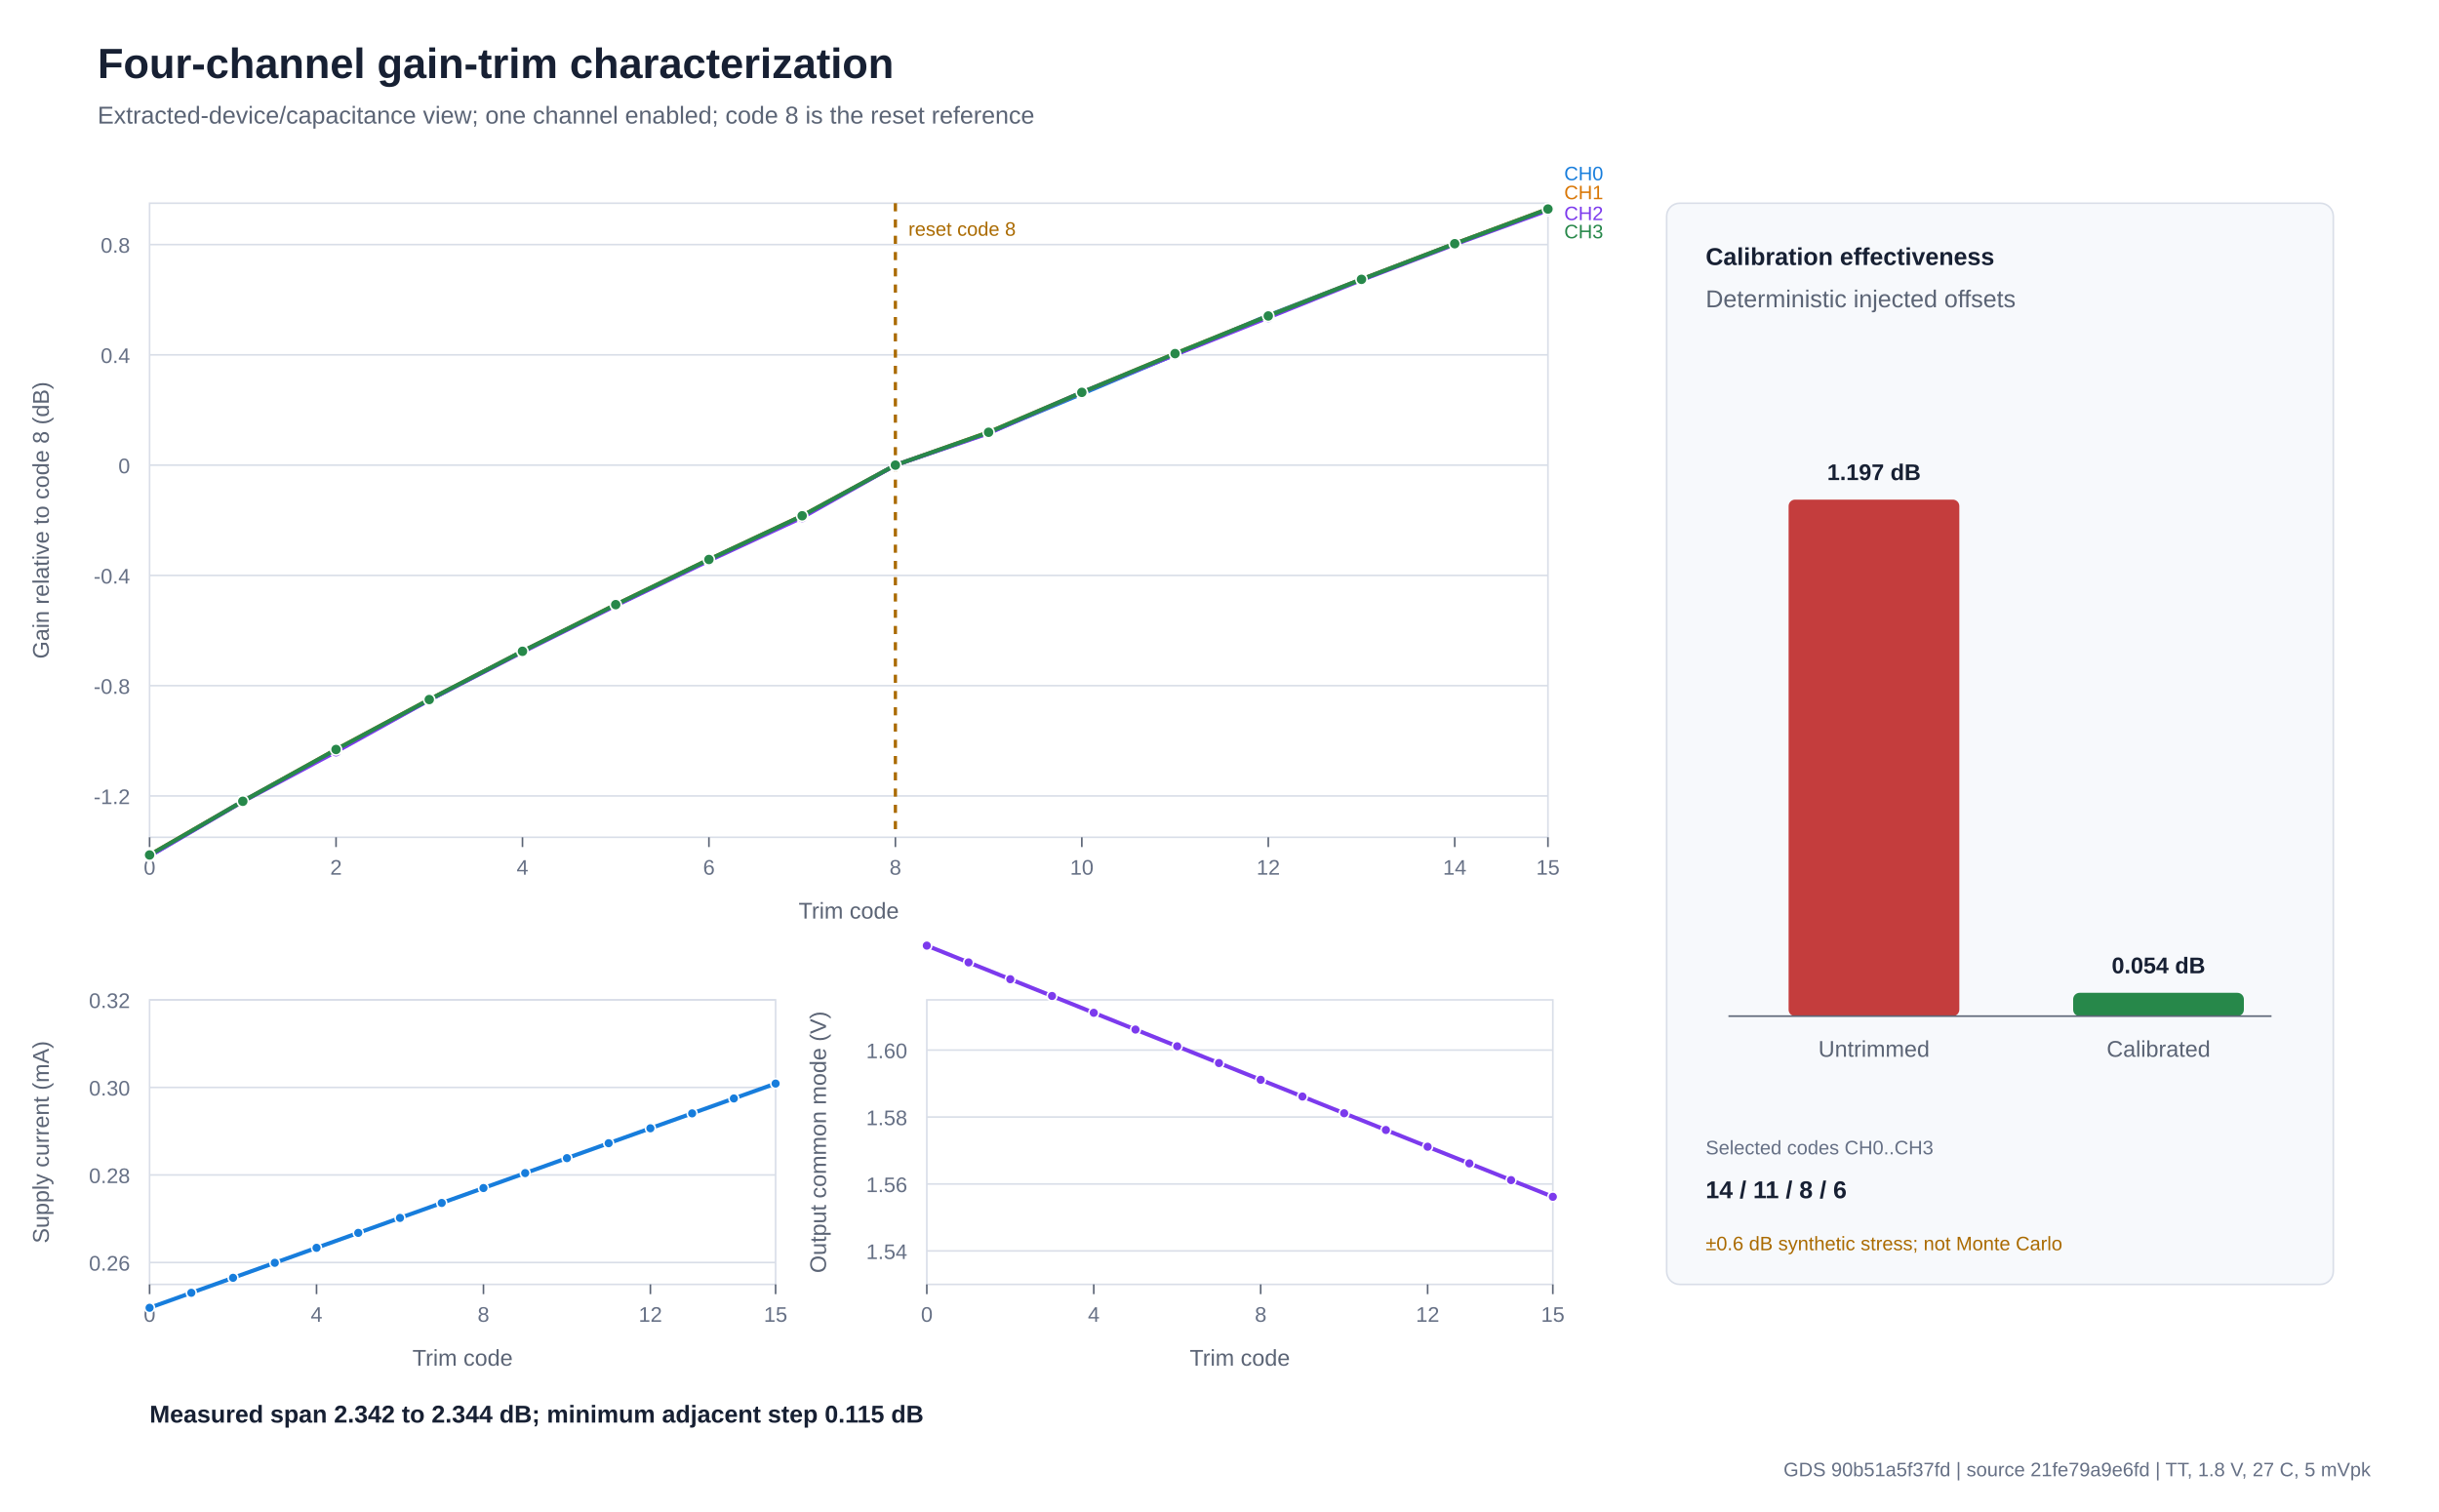
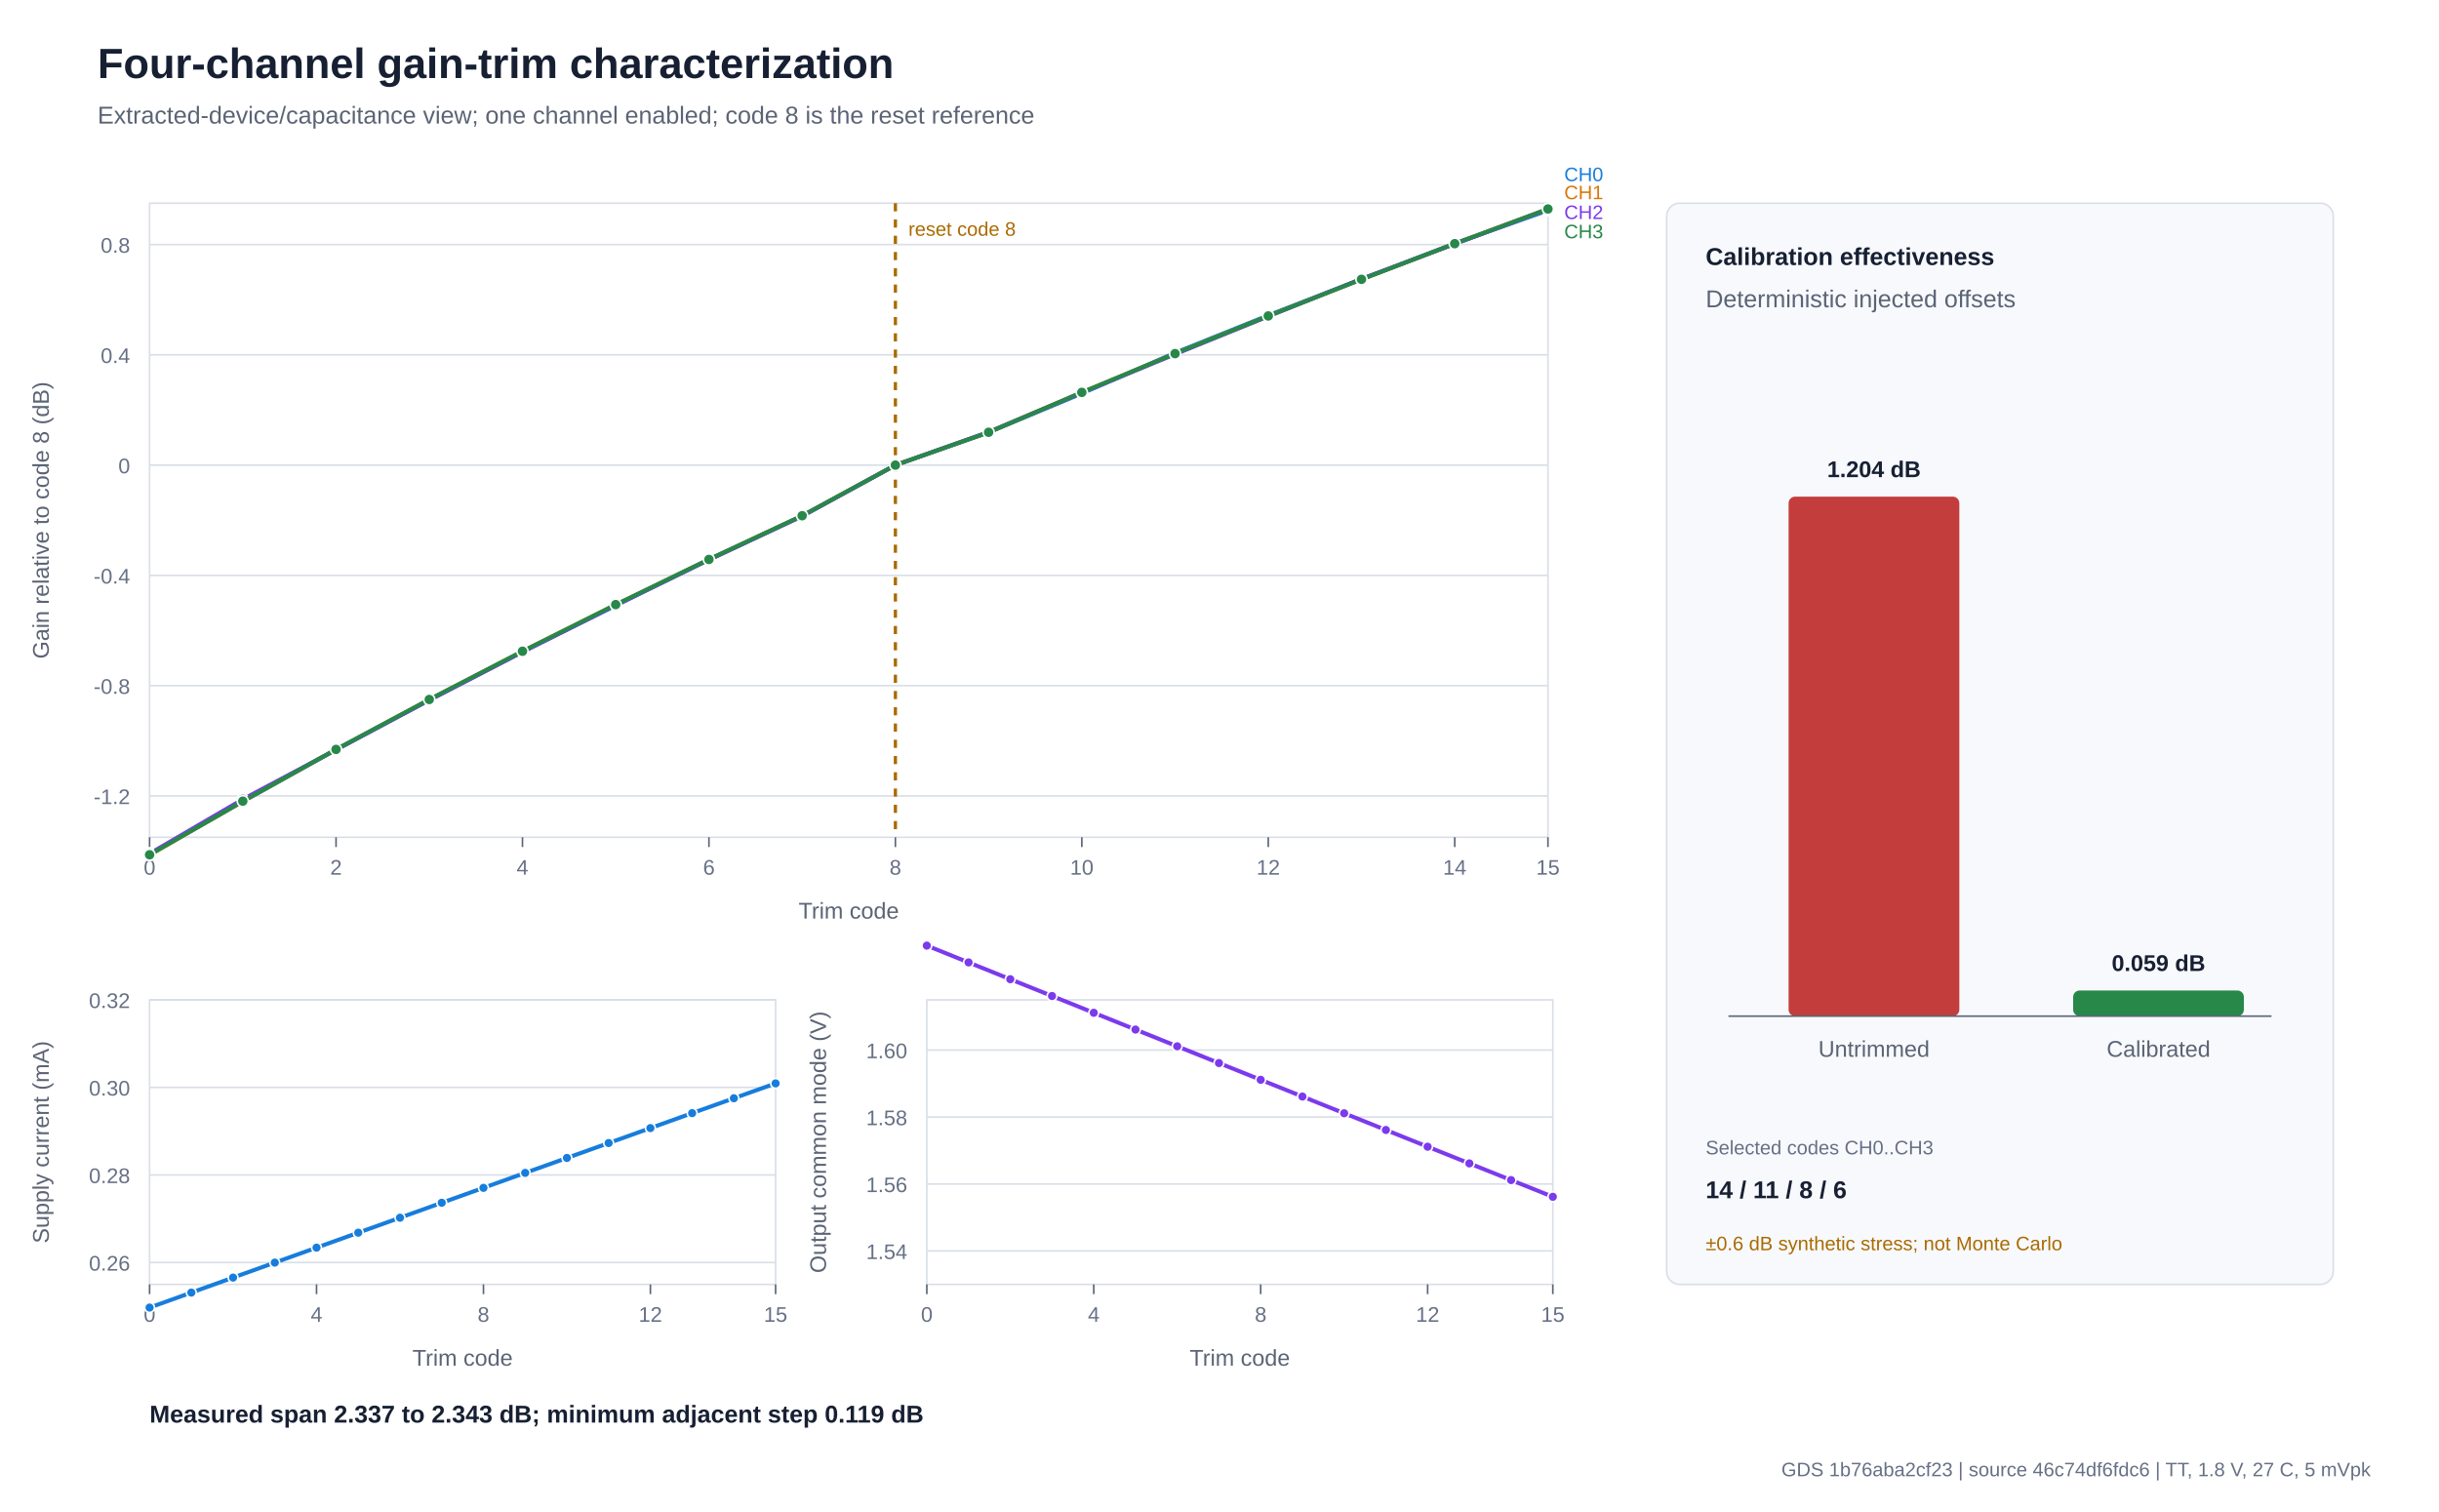
<svg xmlns="http://www.w3.org/2000/svg" width="1500" height="930" viewBox="0 0 1500 930" role="img" aria-labelledby="svg-title svg-desc">
  <style>text{font-family:-apple-system,BlinkMacSystemFont,Segoe UI,Arial,sans-serif;fill:#172033}.title{font-size:26px;font-weight:600}.subtitle{font-size:15px;fill:#5b6475}.axis{font-size:14px;fill:#5b6475}.tick{font-size:13px;fill:#667085}.value{font-size:14px;font-weight:600}.small{font-size:12px;fill:#667085}.cell{font-size:18px;font-weight:600}.cellsub{font-size:12px}.label{font-size:15px;font-weight:600}</style>
  <rect width="1500" height="930" fill="#ffffff" />
  <text x="60.00" y="48.00" text-anchor="start" class="title">Four-channel gain-trim characterization</text>
  <text x="60.00" y="76.00" text-anchor="start" class="subtitle">Extracted-device/capacitance view; one channel enabled; code 8 is the reset reference</text>
  <rect x="92.00" y="125.00" width="860.00" height="390.00" fill="#ffffff" stroke="#d9dee8" stroke-width="1" rx="0" opacity="1" />
  <line x1="92.00" y1="489.57" x2="952.00" y2="489.57" stroke="#d9dee8" stroke-width="1" opacity="1" />
  <text x="80.00" y="494.57" text-anchor="end" class="tick">-1.2</text>
  <line x1="92.00" y1="421.74" x2="952.00" y2="421.74" stroke="#d9dee8" stroke-width="1" opacity="1" />
  <text x="80.00" y="426.74" text-anchor="end" class="tick">-0.8</text>
  <line x1="92.00" y1="353.91" x2="952.00" y2="353.91" stroke="#d9dee8" stroke-width="1" opacity="1" />
  <text x="80.00" y="358.91" text-anchor="end" class="tick">-0.4</text>
  <line x1="92.00" y1="286.09" x2="952.00" y2="286.09" stroke="#d9dee8" stroke-width="1" opacity="1" />
  <text x="80.00" y="291.09" text-anchor="end" class="tick">0</text>
  <line x1="92.00" y1="218.26" x2="952.00" y2="218.26" stroke="#d9dee8" stroke-width="1" opacity="1" />
  <text x="80.00" y="223.26" text-anchor="end" class="tick">0.4</text>
  <line x1="92.00" y1="150.43" x2="952.00" y2="150.43" stroke="#d9dee8" stroke-width="1" opacity="1" />
  <text x="80.00" y="155.43" text-anchor="end" class="tick">0.8</text>
  <line x1="92.00" y1="515.00" x2="92.00" y2="521.00" stroke="#5b6475" stroke-width="1" opacity="1" />
  <text x="92.00" y="538.00" text-anchor="middle" class="tick">0</text>
  <line x1="206.67" y1="515.00" x2="206.67" y2="521.00" stroke="#5b6475" stroke-width="1" opacity="1" />
  <text x="206.67" y="538.00" text-anchor="middle" class="tick">2</text>
  <line x1="321.33" y1="515.00" x2="321.33" y2="521.00" stroke="#5b6475" stroke-width="1" opacity="1" />
  <text x="321.33" y="538.00" text-anchor="middle" class="tick">4</text>
  <line x1="436.00" y1="515.00" x2="436.00" y2="521.00" stroke="#5b6475" stroke-width="1" opacity="1" />
  <text x="436.00" y="538.00" text-anchor="middle" class="tick">6</text>
  <line x1="550.67" y1="515.00" x2="550.67" y2="521.00" stroke="#5b6475" stroke-width="1" opacity="1" />
  <text x="550.67" y="538.00" text-anchor="middle" class="tick">8</text>
  <line x1="665.33" y1="515.00" x2="665.33" y2="521.00" stroke="#5b6475" stroke-width="1" opacity="1" />
  <text x="665.33" y="538.00" text-anchor="middle" class="tick">10</text>
  <line x1="780.00" y1="515.00" x2="780.00" y2="521.00" stroke="#5b6475" stroke-width="1" opacity="1" />
  <text x="780.00" y="538.00" text-anchor="middle" class="tick">12</text>
  <line x1="894.67" y1="515.00" x2="894.67" y2="521.00" stroke="#5b6475" stroke-width="1" opacity="1" />
  <text x="894.67" y="538.00" text-anchor="middle" class="tick">14</text>
  <line x1="952.00" y1="515.00" x2="952.00" y2="521.00" stroke="#5b6475" stroke-width="1" opacity="1" />
  <text x="952.00" y="538.00" text-anchor="middle" class="tick">15</text>
  <text x="522.00" y="565.00" text-anchor="middle" class="axis">Trim code</text>
  <text x="30.00" y="320.00" text-anchor="middle" class="axis" transform="rotate(-90.00 30.00 320.00)">Gain relative to code 8 (dB)</text>
  <line x1="550.67" y1="125.00" x2="550.67" y2="515.00" stroke="#aa6a00" stroke-width="2" stroke-dasharray="5 5" opacity="1" />
  <text x="558.67" y="145.00" text-anchor="start" class="small" style="fill:#aa6a00">reset code 8</text>
-   <polyline points="92.00,526.35 149.33,492.72 206.67,461.42 264.00,430.58 321.33,400.57 378.67,372.23 436.00,344.40 493.33,317.43 550.67,286.09 608.00,266.19 665.33,242.26 722.67,218.07 780.00,193.98 837.33,171.84 894.67,149.92 952.00,128.87" fill="none" stroke="#177ddc" stroke-width="2.5" stroke-linejoin="round" stroke-linecap="round" />
-   <circle cx="92.00" cy="526.35" r="3.40" fill="#177ddc" stroke="#ffffff" stroke-width="1" />
-   <circle cx="149.33" cy="492.72" r="3.40" fill="#177ddc" stroke="#ffffff" stroke-width="1" />
-   <circle cx="206.67" cy="461.42" r="3.40" fill="#177ddc" stroke="#ffffff" stroke-width="1" />
-   <circle cx="264.00" cy="430.58" r="3.40" fill="#177ddc" stroke="#ffffff" stroke-width="1" />
-   <circle cx="321.33" cy="400.57" r="3.40" fill="#177ddc" stroke="#ffffff" stroke-width="1" />
-   <circle cx="378.67" cy="372.23" r="3.40" fill="#177ddc" stroke="#ffffff" stroke-width="1" />
-   <circle cx="436.00" cy="344.40" r="3.40" fill="#177ddc" stroke="#ffffff" stroke-width="1" />
-   <circle cx="493.33" cy="317.43" r="3.40" fill="#177ddc" stroke="#ffffff" stroke-width="1" />
+   <polyline points="92.00,525.62 149.33,493.04 206.67,461.09 264.00,430.45 321.33,400.85 378.67,372.39 436.00,344.02 493.33,317.35 550.67,286.09 608.00,265.93 665.33,242.01 722.67,217.00 780.00,193.94 837.33,171.77 894.67,149.75 952.00,129.42" fill="none" stroke="#177ddc" stroke-width="2.5" stroke-linejoin="round" stroke-linecap="round" />
+   <circle cx="92.00" cy="525.62" r="3.40" fill="#177ddc" stroke="#ffffff" stroke-width="1" />
+   <circle cx="149.33" cy="493.04" r="3.40" fill="#177ddc" stroke="#ffffff" stroke-width="1" />
+   <circle cx="206.67" cy="461.09" r="3.40" fill="#177ddc" stroke="#ffffff" stroke-width="1" />
+   <circle cx="264.00" cy="430.45" r="3.40" fill="#177ddc" stroke="#ffffff" stroke-width="1" />
+   <circle cx="321.33" cy="400.85" r="3.40" fill="#177ddc" stroke="#ffffff" stroke-width="1" />
+   <circle cx="378.67" cy="372.39" r="3.40" fill="#177ddc" stroke="#ffffff" stroke-width="1" />
+   <circle cx="436.00" cy="344.02" r="3.40" fill="#177ddc" stroke="#ffffff" stroke-width="1" />
+   <circle cx="493.33" cy="317.35" r="3.40" fill="#177ddc" stroke="#ffffff" stroke-width="1" />
  <circle cx="550.67" cy="286.09" r="3.40" fill="#177ddc" stroke="#ffffff" stroke-width="1" />
-   <circle cx="608.00" cy="266.19" r="3.40" fill="#177ddc" stroke="#ffffff" stroke-width="1" />
-   <circle cx="665.33" cy="242.26" r="3.40" fill="#177ddc" stroke="#ffffff" stroke-width="1" />
-   <circle cx="722.67" cy="218.07" r="3.40" fill="#177ddc" stroke="#ffffff" stroke-width="1" />
-   <circle cx="780.00" cy="193.98" r="3.40" fill="#177ddc" stroke="#ffffff" stroke-width="1" />
-   <circle cx="837.33" cy="171.84" r="3.40" fill="#177ddc" stroke="#ffffff" stroke-width="1" />
-   <circle cx="894.67" cy="149.92" r="3.40" fill="#177ddc" stroke="#ffffff" stroke-width="1" />
-   <circle cx="952.00" cy="128.87" r="3.40" fill="#177ddc" stroke="#ffffff" stroke-width="1" />
-   <text x="962.00" y="110.87" text-anchor="start" class="small" style="fill:#177ddc">CH0</text>
+   <circle cx="608.00" cy="265.93" r="3.40" fill="#177ddc" stroke="#ffffff" stroke-width="1" />
+   <circle cx="665.33" cy="242.01" r="3.40" fill="#177ddc" stroke="#ffffff" stroke-width="1" />
+   <circle cx="722.67" cy="217.00" r="3.40" fill="#177ddc" stroke="#ffffff" stroke-width="1" />
+   <circle cx="780.00" cy="193.94" r="3.40" fill="#177ddc" stroke="#ffffff" stroke-width="1" />
+   <circle cx="837.33" cy="171.77" r="3.40" fill="#177ddc" stroke="#ffffff" stroke-width="1" />
+   <circle cx="894.67" cy="149.75" r="3.40" fill="#177ddc" stroke="#ffffff" stroke-width="1" />
+   <circle cx="952.00" cy="129.42" r="3.40" fill="#177ddc" stroke="#ffffff" stroke-width="1" />
+   <text x="962.00" y="111.42" text-anchor="start" class="small" style="fill:#177ddc">CH0</text>
  <polyline points="92.00,525.88 149.33,492.84 206.67,461.01 264.00,430.29 321.33,400.61 378.67,371.91 436.00,344.14 493.33,317.24 550.67,286.09 608.00,265.88 665.33,241.35 722.67,217.51 780.00,194.34 837.33,171.81 894.67,149.88 952.00,128.54" fill="none" stroke="#d97706" stroke-width="2.5" stroke-linejoin="round" stroke-linecap="round" />
  <circle cx="92.00" cy="525.88" r="3.40" fill="#d97706" stroke="#ffffff" stroke-width="1" />
  <circle cx="149.33" cy="492.84" r="3.40" fill="#d97706" stroke="#ffffff" stroke-width="1" />
  <circle cx="206.67" cy="461.01" r="3.40" fill="#d97706" stroke="#ffffff" stroke-width="1" />
  <circle cx="264.00" cy="430.29" r="3.40" fill="#d97706" stroke="#ffffff" stroke-width="1" />
  <circle cx="321.33" cy="400.61" r="3.40" fill="#d97706" stroke="#ffffff" stroke-width="1" />
  <circle cx="378.67" cy="371.91" r="3.40" fill="#d97706" stroke="#ffffff" stroke-width="1" />
  <circle cx="436.00" cy="344.14" r="3.40" fill="#d97706" stroke="#ffffff" stroke-width="1" />
  <circle cx="493.33" cy="317.24" r="3.40" fill="#d97706" stroke="#ffffff" stroke-width="1" />
  <circle cx="550.67" cy="286.09" r="3.40" fill="#d97706" stroke="#ffffff" stroke-width="1" />
  <circle cx="608.00" cy="265.88" r="3.40" fill="#d97706" stroke="#ffffff" stroke-width="1" />
  <circle cx="665.33" cy="241.35" r="3.40" fill="#d97706" stroke="#ffffff" stroke-width="1" />
  <circle cx="722.67" cy="217.51" r="3.40" fill="#d97706" stroke="#ffffff" stroke-width="1" />
  <circle cx="780.00" cy="194.34" r="3.40" fill="#d97706" stroke="#ffffff" stroke-width="1" />
  <circle cx="837.33" cy="171.81" r="3.40" fill="#d97706" stroke="#ffffff" stroke-width="1" />
  <circle cx="894.67" cy="149.88" r="3.40" fill="#d97706" stroke="#ffffff" stroke-width="1" />
  <circle cx="952.00" cy="128.54" r="3.40" fill="#d97706" stroke="#ffffff" stroke-width="1" />
  <text x="962.00" y="122.54" text-anchor="start" class="small" style="fill:#d97706">CH1</text>
-   <polyline points="92.00,526.55 149.33,493.02 206.67,462.39 264.00,430.59 321.33,401.05 378.67,372.48 436.00,344.89 493.33,318.31 550.67,286.09 608.00,266.52 665.33,241.32 722.67,218.22 780.00,195.32 837.33,172.25 894.67,150.34 952.00,129.40" fill="none" stroke="#7c3aed" stroke-width="2.5" stroke-linejoin="round" stroke-linecap="round" />
-   <circle cx="92.00" cy="526.55" r="3.40" fill="#7c3aed" stroke="#ffffff" stroke-width="1" />
-   <circle cx="149.33" cy="493.02" r="3.40" fill="#7c3aed" stroke="#ffffff" stroke-width="1" />
-   <circle cx="206.67" cy="462.39" r="3.40" fill="#7c3aed" stroke="#ffffff" stroke-width="1" />
-   <circle cx="264.00" cy="430.59" r="3.40" fill="#7c3aed" stroke="#ffffff" stroke-width="1" />
-   <circle cx="321.33" cy="401.05" r="3.40" fill="#7c3aed" stroke="#ffffff" stroke-width="1" />
-   <circle cx="378.67" cy="372.48" r="3.40" fill="#7c3aed" stroke="#ffffff" stroke-width="1" />
-   <circle cx="436.00" cy="344.89" r="3.40" fill="#7c3aed" stroke="#ffffff" stroke-width="1" />
-   <circle cx="493.33" cy="318.31" r="3.40" fill="#7c3aed" stroke="#ffffff" stroke-width="1" />
+   <polyline points="92.00,525.04 149.33,491.61 206.67,461.17 264.00,430.69 321.33,401.04 378.67,372.32 436.00,344.37 493.33,317.47 550.67,286.09 608.00,265.73 665.33,241.53 722.67,217.86 780.00,194.57 837.33,171.51 894.67,150.04 952.00,128.72" fill="none" stroke="#7c3aed" stroke-width="2.5" stroke-linejoin="round" stroke-linecap="round" />
+   <circle cx="92.00" cy="525.04" r="3.40" fill="#7c3aed" stroke="#ffffff" stroke-width="1" />
+   <circle cx="149.33" cy="491.61" r="3.40" fill="#7c3aed" stroke="#ffffff" stroke-width="1" />
+   <circle cx="206.67" cy="461.17" r="3.40" fill="#7c3aed" stroke="#ffffff" stroke-width="1" />
+   <circle cx="264.00" cy="430.69" r="3.40" fill="#7c3aed" stroke="#ffffff" stroke-width="1" />
+   <circle cx="321.33" cy="401.04" r="3.40" fill="#7c3aed" stroke="#ffffff" stroke-width="1" />
+   <circle cx="378.67" cy="372.32" r="3.40" fill="#7c3aed" stroke="#ffffff" stroke-width="1" />
+   <circle cx="436.00" cy="344.37" r="3.40" fill="#7c3aed" stroke="#ffffff" stroke-width="1" />
+   <circle cx="493.33" cy="317.47" r="3.40" fill="#7c3aed" stroke="#ffffff" stroke-width="1" />
  <circle cx="550.67" cy="286.09" r="3.40" fill="#7c3aed" stroke="#ffffff" stroke-width="1" />
-   <circle cx="608.00" cy="266.52" r="3.40" fill="#7c3aed" stroke="#ffffff" stroke-width="1" />
-   <circle cx="665.33" cy="241.32" r="3.40" fill="#7c3aed" stroke="#ffffff" stroke-width="1" />
-   <circle cx="722.67" cy="218.22" r="3.40" fill="#7c3aed" stroke="#ffffff" stroke-width="1" />
-   <circle cx="780.00" cy="195.32" r="3.40" fill="#7c3aed" stroke="#ffffff" stroke-width="1" />
-   <circle cx="837.33" cy="172.25" r="3.40" fill="#7c3aed" stroke="#ffffff" stroke-width="1" />
-   <circle cx="894.67" cy="150.34" r="3.40" fill="#7c3aed" stroke="#ffffff" stroke-width="1" />
-   <circle cx="952.00" cy="129.40" r="3.40" fill="#7c3aed" stroke="#ffffff" stroke-width="1" />
-   <text x="962.00" y="135.40" text-anchor="start" class="small" style="fill:#7c3aed">CH2</text>
-   <polyline points="92.00,525.88 149.33,492.85 206.67,460.99 264.00,430.28 321.33,400.60 378.67,371.90 436.00,344.13 493.33,317.24 550.67,286.09 608.00,265.89 665.33,241.34 722.67,217.50 780.00,194.34 837.33,171.82 894.67,149.90 952.00,128.57" fill="none" stroke="#27884a" stroke-width="2.5" stroke-linejoin="round" stroke-linecap="round" />
-   <circle cx="92.00" cy="525.88" r="3.40" fill="#27884a" stroke="#ffffff" stroke-width="1" />
-   <circle cx="149.33" cy="492.85" r="3.40" fill="#27884a" stroke="#ffffff" stroke-width="1" />
-   <circle cx="206.67" cy="460.99" r="3.40" fill="#27884a" stroke="#ffffff" stroke-width="1" />
-   <circle cx="264.00" cy="430.28" r="3.40" fill="#27884a" stroke="#ffffff" stroke-width="1" />
-   <circle cx="321.33" cy="400.60" r="3.40" fill="#27884a" stroke="#ffffff" stroke-width="1" />
-   <circle cx="378.67" cy="371.90" r="3.40" fill="#27884a" stroke="#ffffff" stroke-width="1" />
-   <circle cx="436.00" cy="344.13" r="3.40" fill="#27884a" stroke="#ffffff" stroke-width="1" />
-   <circle cx="493.33" cy="317.24" r="3.40" fill="#27884a" stroke="#ffffff" stroke-width="1" />
+   <circle cx="608.00" cy="265.73" r="3.40" fill="#7c3aed" stroke="#ffffff" stroke-width="1" />
+   <circle cx="665.33" cy="241.53" r="3.40" fill="#7c3aed" stroke="#ffffff" stroke-width="1" />
+   <circle cx="722.67" cy="217.86" r="3.40" fill="#7c3aed" stroke="#ffffff" stroke-width="1" />
+   <circle cx="780.00" cy="194.57" r="3.40" fill="#7c3aed" stroke="#ffffff" stroke-width="1" />
+   <circle cx="837.33" cy="171.51" r="3.40" fill="#7c3aed" stroke="#ffffff" stroke-width="1" />
+   <circle cx="894.67" cy="150.04" r="3.40" fill="#7c3aed" stroke="#ffffff" stroke-width="1" />
+   <circle cx="952.00" cy="128.72" r="3.40" fill="#7c3aed" stroke="#ffffff" stroke-width="1" />
+   <text x="962.00" y="134.72" text-anchor="start" class="small" style="fill:#7c3aed">CH2</text>
+   <polyline points="92.00,525.75 149.33,492.77 206.67,460.95 264.00,430.24 321.33,400.57 378.67,371.88 436.00,344.10 493.33,317.21 550.67,286.09 608.00,265.89 665.33,241.34 722.67,217.50 780.00,194.33 837.33,171.81 894.67,149.88 952.00,128.54" fill="none" stroke="#27884a" stroke-width="2.5" stroke-linejoin="round" stroke-linecap="round" />
+   <circle cx="92.00" cy="525.75" r="3.40" fill="#27884a" stroke="#ffffff" stroke-width="1" />
+   <circle cx="149.33" cy="492.77" r="3.40" fill="#27884a" stroke="#ffffff" stroke-width="1" />
+   <circle cx="206.67" cy="460.95" r="3.40" fill="#27884a" stroke="#ffffff" stroke-width="1" />
+   <circle cx="264.00" cy="430.24" r="3.40" fill="#27884a" stroke="#ffffff" stroke-width="1" />
+   <circle cx="321.33" cy="400.57" r="3.40" fill="#27884a" stroke="#ffffff" stroke-width="1" />
+   <circle cx="378.67" cy="371.88" r="3.40" fill="#27884a" stroke="#ffffff" stroke-width="1" />
+   <circle cx="436.00" cy="344.10" r="3.40" fill="#27884a" stroke="#ffffff" stroke-width="1" />
+   <circle cx="493.33" cy="317.21" r="3.40" fill="#27884a" stroke="#ffffff" stroke-width="1" />
  <circle cx="550.67" cy="286.09" r="3.40" fill="#27884a" stroke="#ffffff" stroke-width="1" />
  <circle cx="608.00" cy="265.89" r="3.40" fill="#27884a" stroke="#ffffff" stroke-width="1" />
  <circle cx="665.33" cy="241.34" r="3.40" fill="#27884a" stroke="#ffffff" stroke-width="1" />
  <circle cx="722.67" cy="217.50" r="3.40" fill="#27884a" stroke="#ffffff" stroke-width="1" />
-   <circle cx="780.00" cy="194.34" r="3.40" fill="#27884a" stroke="#ffffff" stroke-width="1" />
-   <circle cx="837.33" cy="171.82" r="3.40" fill="#27884a" stroke="#ffffff" stroke-width="1" />
-   <circle cx="894.67" cy="149.90" r="3.40" fill="#27884a" stroke="#ffffff" stroke-width="1" />
-   <circle cx="952.00" cy="128.57" r="3.40" fill="#27884a" stroke="#ffffff" stroke-width="1" />
-   <text x="962.00" y="146.57" text-anchor="start" class="small" style="fill:#27884a">CH3</text>
+   <circle cx="780.00" cy="194.33" r="3.40" fill="#27884a" stroke="#ffffff" stroke-width="1" />
+   <circle cx="837.33" cy="171.81" r="3.40" fill="#27884a" stroke="#ffffff" stroke-width="1" />
+   <circle cx="894.67" cy="149.88" r="3.40" fill="#27884a" stroke="#ffffff" stroke-width="1" />
+   <circle cx="952.00" cy="128.54" r="3.40" fill="#27884a" stroke="#ffffff" stroke-width="1" />
+   <text x="962.00" y="146.54" text-anchor="start" class="small" style="fill:#27884a">CH3</text>
  <rect x="92.00" y="615.00" width="385.00" height="175.00" fill="#ffffff" stroke="#d9dee8" stroke-width="1" rx="0" opacity="1" />
  <line x1="92.00" y1="776.54" x2="477.00" y2="776.54" stroke="#d9dee8" stroke-width="1" opacity="1" />
  <text x="80.00" y="781.54" text-anchor="end" class="tick">0.26</text>
  <line x1="92.00" y1="722.69" x2="477.00" y2="722.69" stroke="#d9dee8" stroke-width="1" opacity="1" />
  <text x="80.00" y="727.69" text-anchor="end" class="tick">0.28</text>
  <line x1="92.00" y1="668.85" x2="477.00" y2="668.85" stroke="#d9dee8" stroke-width="1" opacity="1" />
  <text x="80.00" y="673.85" text-anchor="end" class="tick">0.30</text>
  <line x1="92.00" y1="615.00" x2="477.00" y2="615.00" stroke="#d9dee8" stroke-width="1" opacity="1" />
  <text x="80.00" y="620.00" text-anchor="end" class="tick">0.32</text>
  <line x1="92.00" y1="790.00" x2="92.00" y2="796.00" stroke="#5b6475" stroke-width="1" opacity="1" />
  <text x="92.00" y="813.00" text-anchor="middle" class="tick">0</text>
  <line x1="194.67" y1="790.00" x2="194.67" y2="796.00" stroke="#5b6475" stroke-width="1" opacity="1" />
  <text x="194.67" y="813.00" text-anchor="middle" class="tick">4</text>
  <line x1="297.33" y1="790.00" x2="297.33" y2="796.00" stroke="#5b6475" stroke-width="1" opacity="1" />
  <text x="297.33" y="813.00" text-anchor="middle" class="tick">8</text>
  <line x1="400.00" y1="790.00" x2="400.00" y2="796.00" stroke="#5b6475" stroke-width="1" opacity="1" />
  <text x="400.00" y="813.00" text-anchor="middle" class="tick">12</text>
  <line x1="477.00" y1="790.00" x2="477.00" y2="796.00" stroke="#5b6475" stroke-width="1" opacity="1" />
  <text x="477.00" y="813.00" text-anchor="middle" class="tick">15</text>
  <text x="284.50" y="840.00" text-anchor="middle" class="axis">Trim code</text>
  <text x="30.00" y="702.50" text-anchor="middle" class="axis" transform="rotate(-90.00 30.00 702.50)">Supply current (mA)</text>
-   <polyline points="92.00,804.39 117.67,795.17 143.33,785.95 169.00,776.73 194.67,767.51 220.33,758.32 246.00,749.11 271.67,739.91 297.33,730.74 323.00,721.54 348.67,712.35 374.33,703.17 400.00,693.99 425.67,684.81 451.33,675.64 477.00,666.48" fill="none" stroke="#177ddc" stroke-width="2.5" stroke-linejoin="round" stroke-linecap="round" />
-   <circle cx="92.00" cy="804.39" r="3.00" fill="#177ddc" stroke="#ffffff" stroke-width="1" />
-   <circle cx="117.67" cy="795.17" r="3.00" fill="#177ddc" stroke="#ffffff" stroke-width="1" />
-   <circle cx="143.33" cy="785.95" r="3.00" fill="#177ddc" stroke="#ffffff" stroke-width="1" />
-   <circle cx="169.00" cy="776.73" r="3.00" fill="#177ddc" stroke="#ffffff" stroke-width="1" />
-   <circle cx="194.67" cy="767.51" r="3.00" fill="#177ddc" stroke="#ffffff" stroke-width="1" />
-   <circle cx="220.33" cy="758.32" r="3.00" fill="#177ddc" stroke="#ffffff" stroke-width="1" />
-   <circle cx="246.00" cy="749.11" r="3.00" fill="#177ddc" stroke="#ffffff" stroke-width="1" />
-   <circle cx="271.67" cy="739.91" r="3.00" fill="#177ddc" stroke="#ffffff" stroke-width="1" />
-   <circle cx="297.33" cy="730.74" r="3.00" fill="#177ddc" stroke="#ffffff" stroke-width="1" />
-   <circle cx="323.00" cy="721.54" r="3.00" fill="#177ddc" stroke="#ffffff" stroke-width="1" />
-   <circle cx="348.67" cy="712.35" r="3.00" fill="#177ddc" stroke="#ffffff" stroke-width="1" />
-   <circle cx="374.33" cy="703.17" r="3.00" fill="#177ddc" stroke="#ffffff" stroke-width="1" />
-   <circle cx="400.00" cy="693.99" r="3.00" fill="#177ddc" stroke="#ffffff" stroke-width="1" />
-   <circle cx="425.67" cy="684.81" r="3.00" fill="#177ddc" stroke="#ffffff" stroke-width="1" />
-   <circle cx="451.33" cy="675.64" r="3.00" fill="#177ddc" stroke="#ffffff" stroke-width="1" />
-   <circle cx="477.00" cy="666.48" r="3.00" fill="#177ddc" stroke="#ffffff" stroke-width="1" />
+   <polyline points="92.00,804.26 117.67,795.04 143.33,785.82 169.00,776.60 194.67,767.40 220.33,758.20 246.00,748.99 271.67,739.79 297.33,730.62 323.00,721.41 348.67,712.23 374.33,703.06 400.00,693.87 425.67,684.67 451.33,675.51 477.00,666.37" fill="none" stroke="#177ddc" stroke-width="2.5" stroke-linejoin="round" stroke-linecap="round" />
+   <circle cx="92.00" cy="804.26" r="3.00" fill="#177ddc" stroke="#ffffff" stroke-width="1" />
+   <circle cx="117.67" cy="795.04" r="3.00" fill="#177ddc" stroke="#ffffff" stroke-width="1" />
+   <circle cx="143.33" cy="785.82" r="3.00" fill="#177ddc" stroke="#ffffff" stroke-width="1" />
+   <circle cx="169.00" cy="776.60" r="3.00" fill="#177ddc" stroke="#ffffff" stroke-width="1" />
+   <circle cx="194.67" cy="767.40" r="3.00" fill="#177ddc" stroke="#ffffff" stroke-width="1" />
+   <circle cx="220.33" cy="758.20" r="3.00" fill="#177ddc" stroke="#ffffff" stroke-width="1" />
+   <circle cx="246.00" cy="748.99" r="3.00" fill="#177ddc" stroke="#ffffff" stroke-width="1" />
+   <circle cx="271.67" cy="739.79" r="3.00" fill="#177ddc" stroke="#ffffff" stroke-width="1" />
+   <circle cx="297.33" cy="730.62" r="3.00" fill="#177ddc" stroke="#ffffff" stroke-width="1" />
+   <circle cx="323.00" cy="721.41" r="3.00" fill="#177ddc" stroke="#ffffff" stroke-width="1" />
+   <circle cx="348.67" cy="712.23" r="3.00" fill="#177ddc" stroke="#ffffff" stroke-width="1" />
+   <circle cx="374.33" cy="703.06" r="3.00" fill="#177ddc" stroke="#ffffff" stroke-width="1" />
+   <circle cx="400.00" cy="693.87" r="3.00" fill="#177ddc" stroke="#ffffff" stroke-width="1" />
+   <circle cx="425.67" cy="684.67" r="3.00" fill="#177ddc" stroke="#ffffff" stroke-width="1" />
+   <circle cx="451.33" cy="675.51" r="3.00" fill="#177ddc" stroke="#ffffff" stroke-width="1" />
+   <circle cx="477.00" cy="666.37" r="3.00" fill="#177ddc" stroke="#ffffff" stroke-width="1" />
  <rect x="570.00" y="615.00" width="385.00" height="175.00" fill="#ffffff" stroke="#d9dee8" stroke-width="1" rx="0" opacity="1" />
  <line x1="570.00" y1="769.41" x2="955.00" y2="769.41" stroke="#d9dee8" stroke-width="1" opacity="1" />
  <text x="558.00" y="774.41" text-anchor="end" class="tick">1.54</text>
  <line x1="570.00" y1="728.24" x2="955.00" y2="728.24" stroke="#d9dee8" stroke-width="1" opacity="1" />
  <text x="558.00" y="733.24" text-anchor="end" class="tick">1.56</text>
  <line x1="570.00" y1="687.06" x2="955.00" y2="687.06" stroke="#d9dee8" stroke-width="1" opacity="1" />
  <text x="558.00" y="692.06" text-anchor="end" class="tick">1.58</text>
  <line x1="570.00" y1="645.88" x2="955.00" y2="645.88" stroke="#d9dee8" stroke-width="1" opacity="1" />
  <text x="558.00" y="650.88" text-anchor="end" class="tick">1.60</text>
  <line x1="570.00" y1="790.00" x2="570.00" y2="796.00" stroke="#5b6475" stroke-width="1" opacity="1" />
  <text x="570.00" y="813.00" text-anchor="middle" class="tick">0</text>
  <line x1="672.67" y1="790.00" x2="672.67" y2="796.00" stroke="#5b6475" stroke-width="1" opacity="1" />
  <text x="672.67" y="813.00" text-anchor="middle" class="tick">4</text>
  <line x1="775.33" y1="790.00" x2="775.33" y2="796.00" stroke="#5b6475" stroke-width="1" opacity="1" />
  <text x="775.33" y="813.00" text-anchor="middle" class="tick">8</text>
  <line x1="878.00" y1="790.00" x2="878.00" y2="796.00" stroke="#5b6475" stroke-width="1" opacity="1" />
  <text x="878.00" y="813.00" text-anchor="middle" class="tick">12</text>
  <line x1="955.00" y1="790.00" x2="955.00" y2="796.00" stroke="#5b6475" stroke-width="1" opacity="1" />
  <text x="955.00" y="813.00" text-anchor="middle" class="tick">15</text>
  <text x="762.50" y="840.00" text-anchor="middle" class="axis">Trim code</text>
  <text x="508.00" y="702.50" text-anchor="middle" class="axis" transform="rotate(-90.00 508.00 702.50)">Output common mode (V)</text>
-   <polyline points="570.00,581.63 595.67,591.96 621.33,602.30 647.00,612.61 672.67,622.95 698.33,633.26 724.00,643.56 749.67,653.87 775.33,664.16 801.00,674.46 826.67,684.75 852.33,695.03 878.00,705.32 903.67,715.59 929.33,725.87 955.00,736.12" fill="none" stroke="#7c3aed" stroke-width="2.5" stroke-linejoin="round" stroke-linecap="round" />
+   <polyline points="570.00,581.63 595.67,591.96 621.33,602.30 647.00,612.62 672.67,622.94 698.33,633.26 724.00,643.56 749.67,653.87 775.33,664.16 801.00,674.46 826.67,684.75 852.33,695.03 878.00,705.32 903.67,715.59 929.33,725.86 955.00,736.12" fill="none" stroke="#7c3aed" stroke-width="2.5" stroke-linejoin="round" stroke-linecap="round" />
  <circle cx="570.00" cy="581.63" r="3.00" fill="#7c3aed" stroke="#ffffff" stroke-width="1" />
  <circle cx="595.67" cy="591.96" r="3.00" fill="#7c3aed" stroke="#ffffff" stroke-width="1" />
  <circle cx="621.33" cy="602.30" r="3.00" fill="#7c3aed" stroke="#ffffff" stroke-width="1" />
-   <circle cx="647.00" cy="612.61" r="3.00" fill="#7c3aed" stroke="#ffffff" stroke-width="1" />
-   <circle cx="672.67" cy="622.95" r="3.00" fill="#7c3aed" stroke="#ffffff" stroke-width="1" />
+   <circle cx="647.00" cy="612.62" r="3.00" fill="#7c3aed" stroke="#ffffff" stroke-width="1" />
+   <circle cx="672.67" cy="622.94" r="3.00" fill="#7c3aed" stroke="#ffffff" stroke-width="1" />
  <circle cx="698.33" cy="633.26" r="3.00" fill="#7c3aed" stroke="#ffffff" stroke-width="1" />
  <circle cx="724.00" cy="643.56" r="3.00" fill="#7c3aed" stroke="#ffffff" stroke-width="1" />
  <circle cx="749.67" cy="653.87" r="3.00" fill="#7c3aed" stroke="#ffffff" stroke-width="1" />
  <circle cx="775.33" cy="664.16" r="3.00" fill="#7c3aed" stroke="#ffffff" stroke-width="1" />
  <circle cx="801.00" cy="674.46" r="3.00" fill="#7c3aed" stroke="#ffffff" stroke-width="1" />
  <circle cx="826.67" cy="684.75" r="3.00" fill="#7c3aed" stroke="#ffffff" stroke-width="1" />
  <circle cx="852.33" cy="695.03" r="3.00" fill="#7c3aed" stroke="#ffffff" stroke-width="1" />
  <circle cx="878.00" cy="705.32" r="3.00" fill="#7c3aed" stroke="#ffffff" stroke-width="1" />
  <circle cx="903.67" cy="715.59" r="3.00" fill="#7c3aed" stroke="#ffffff" stroke-width="1" />
-   <circle cx="929.33" cy="725.87" r="3.00" fill="#7c3aed" stroke="#ffffff" stroke-width="1" />
+   <circle cx="929.33" cy="725.86" r="3.00" fill="#7c3aed" stroke="#ffffff" stroke-width="1" />
  <circle cx="955.00" cy="736.12" r="3.00" fill="#7c3aed" stroke="#ffffff" stroke-width="1" />
  <rect x="1025.00" y="125.00" width="410.00" height="665.00" fill="#f7f9fc" stroke="#d9dee8" stroke-width="1" rx="8" opacity="1" />
  <text x="1049.00" y="163.00" text-anchor="start" class="label">Calibration effectiveness</text>
  <text x="1049.00" y="189.00" text-anchor="start" class="subtitle">Deterministic injected offsets</text>
-   <rect x="1100.00" y="307.30" width="105.00" height="317.70" fill="#c43d3d" stroke="none" stroke-width="1" rx="4" opacity="1" />
-   <text x="1152.50" y="295.30" text-anchor="middle" class="value">1.197 dB</text>
+   <rect x="1100.00" y="305.48" width="105.00" height="319.52" fill="#c43d3d" stroke="none" stroke-width="1" rx="4" opacity="1" />
+   <text x="1152.50" y="293.48" text-anchor="middle" class="value">1.204 dB</text>
  <text x="1152.50" y="650.00" text-anchor="middle" class="axis">Untrimmed</text>
-   <rect x="1275.00" y="610.66" width="105.00" height="14.34" fill="#27884a" stroke="none" stroke-width="1" rx="4" opacity="1" />
-   <text x="1327.50" y="598.66" text-anchor="middle" class="value">0.054 dB</text>
+   <rect x="1275.00" y="609.23" width="105.00" height="15.77" fill="#27884a" stroke="none" stroke-width="1" rx="4" opacity="1" />
+   <text x="1327.50" y="597.23" text-anchor="middle" class="value">0.059 dB</text>
  <text x="1327.50" y="650.00" text-anchor="middle" class="axis">Calibrated</text>
  <line x1="1063.00" y1="625.00" x2="1397.00" y2="625.00" stroke="#5b6475" stroke-width="1" opacity="1" />
  <text x="1049.00" y="710.00" text-anchor="start" class="small">Selected codes  CH0..CH3</text>
  <text x="1049.00" y="737.00" text-anchor="start" class="label">14 / 11 / 8 / 6</text>
  <text x="1049.00" y="769.00" text-anchor="start" class="small" style="fill:#aa6a00">±0.6 dB synthetic stress; not Monte Carlo</text>
-   <text x="92.00" y="875.00" text-anchor="start" class="label">Measured span 2.342 to 2.344 dB; minimum adjacent step 0.115 dB</text>
-   <text x="1458.00" y="908.00" text-anchor="end" class="small">GDS 90b51a5f37fd | source 21fe79a9e6fd | TT, 1.8 V, 27 C, 5 mVpk</text>
+   <text x="92.00" y="875.00" text-anchor="start" class="label">Measured span 2.337 to 2.343 dB; minimum adjacent step 0.119 dB</text>
+   <text x="1458.00" y="908.00" text-anchor="end" class="small">GDS 1b76aba2cf23 | source 46c74df6fdc6 | TT, 1.8 V, 27 C, 5 mVpk</text>
</svg>
